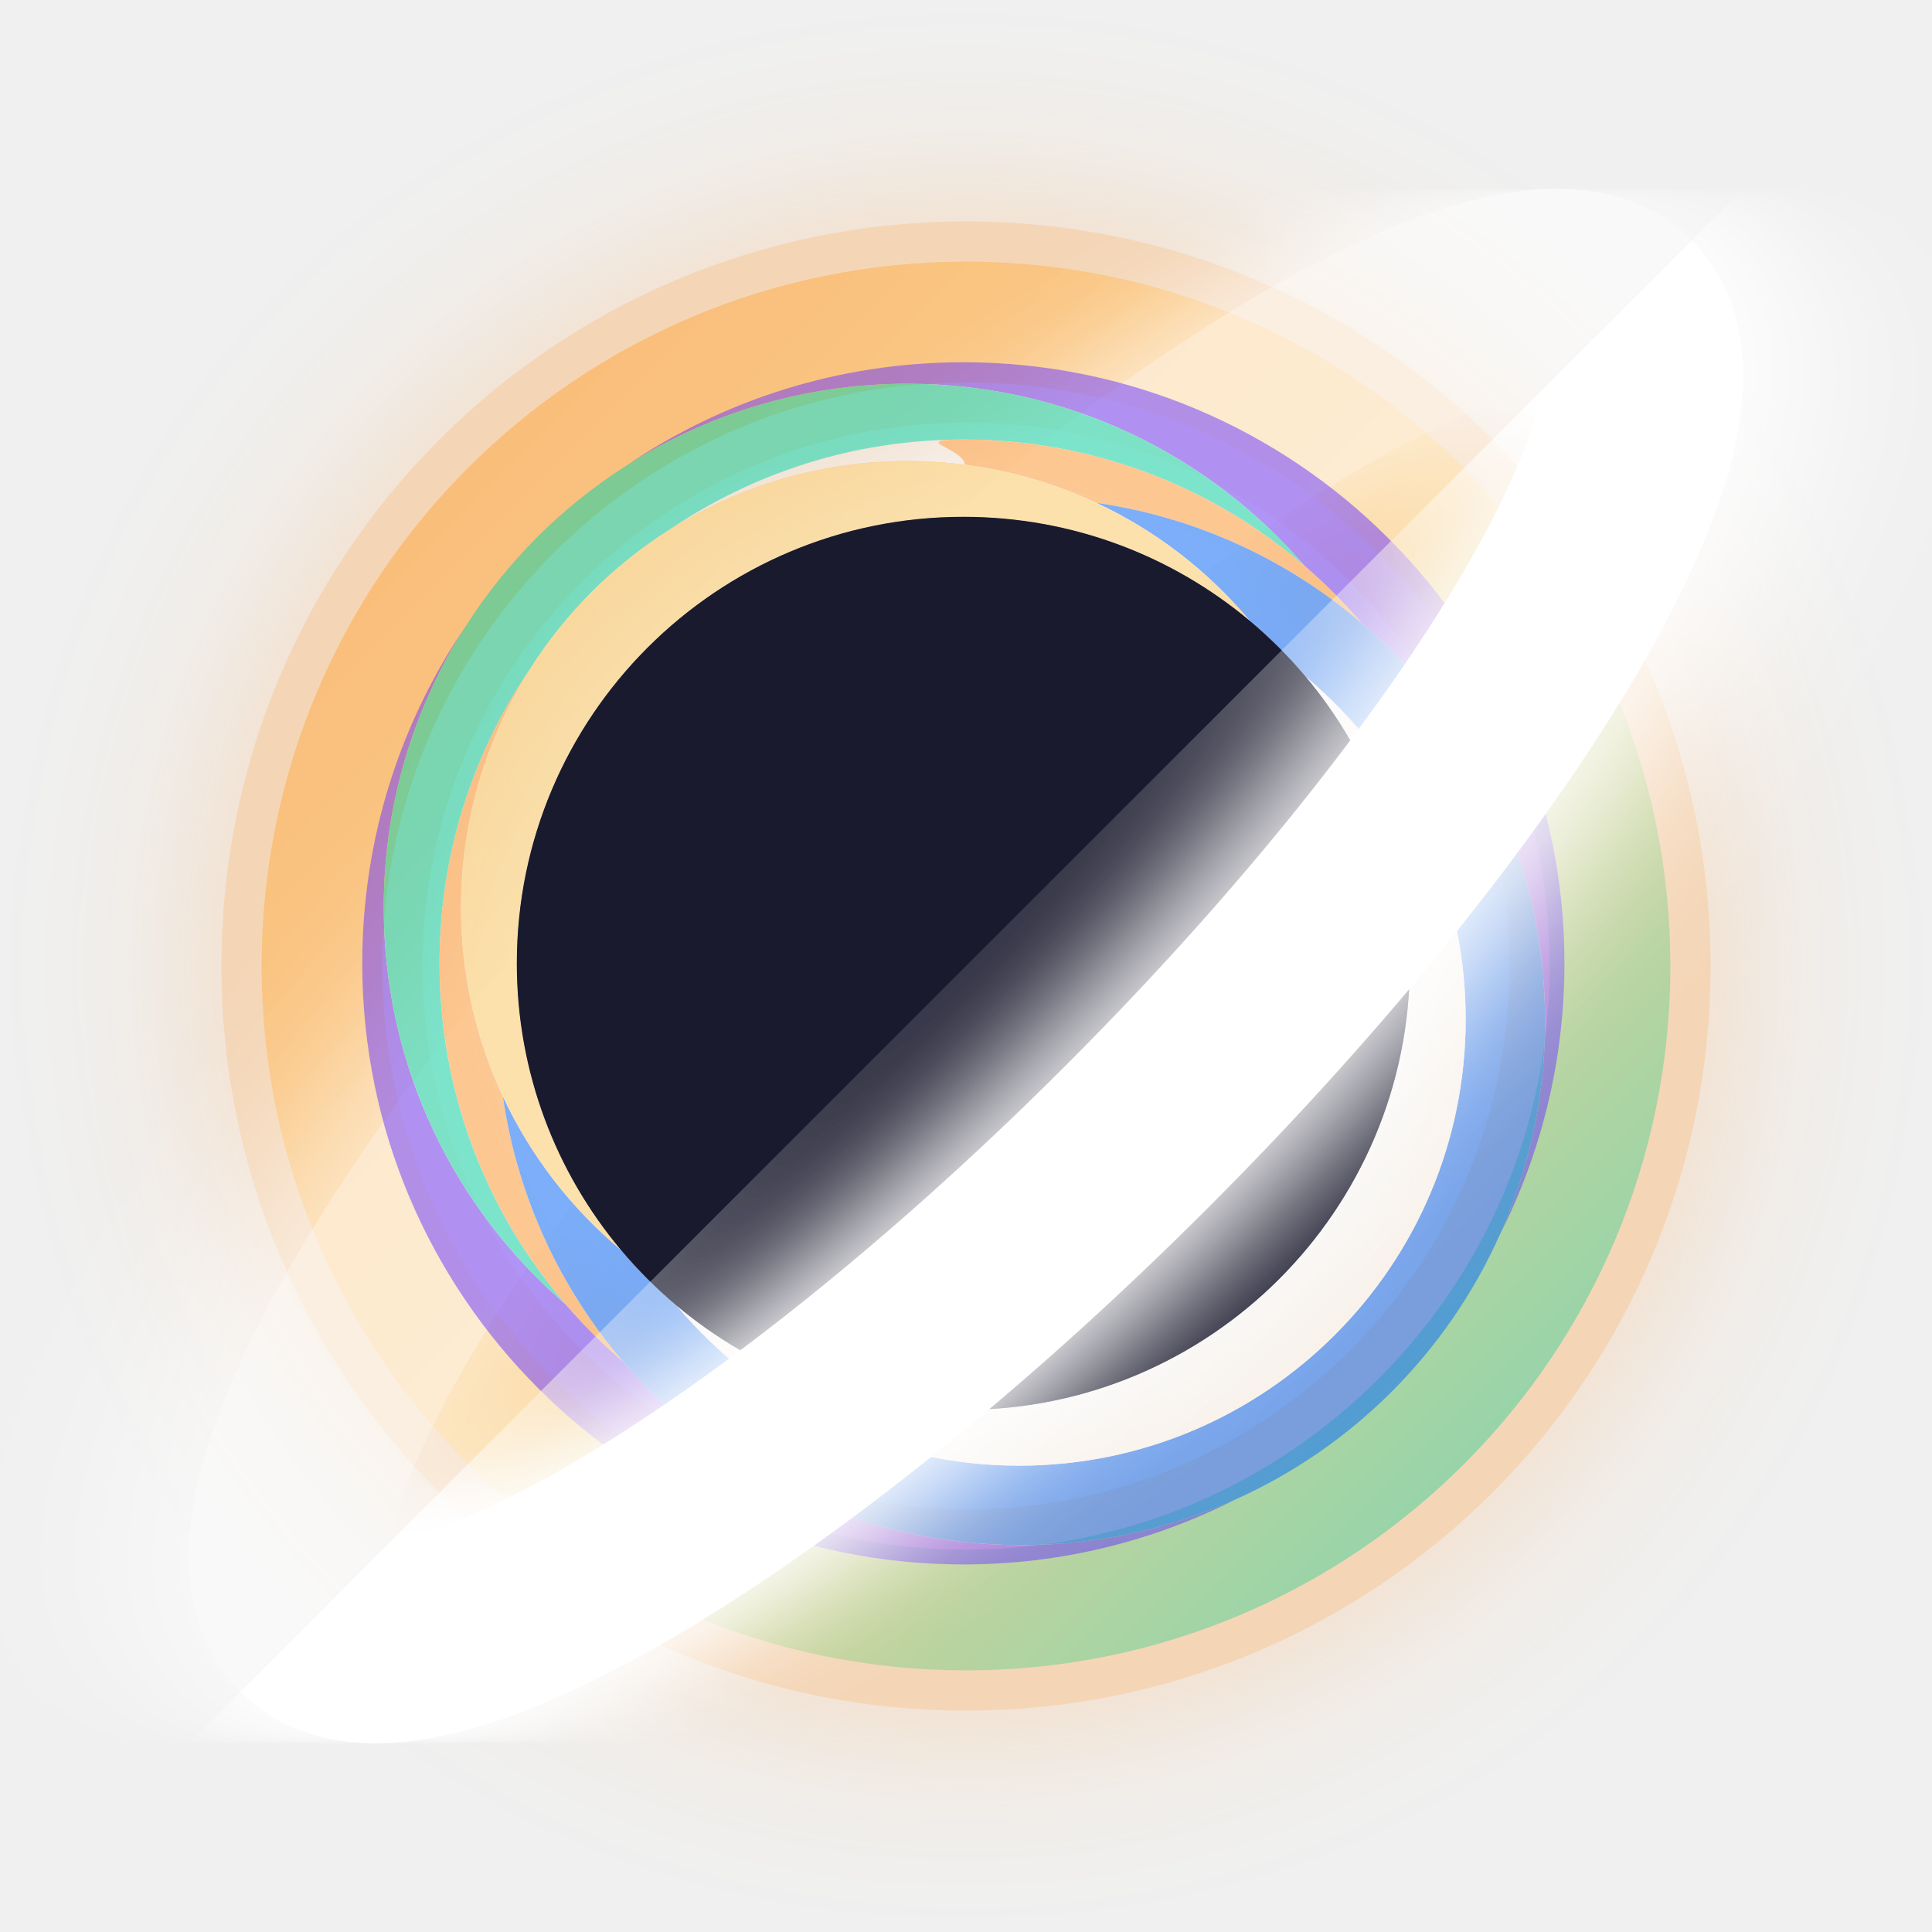
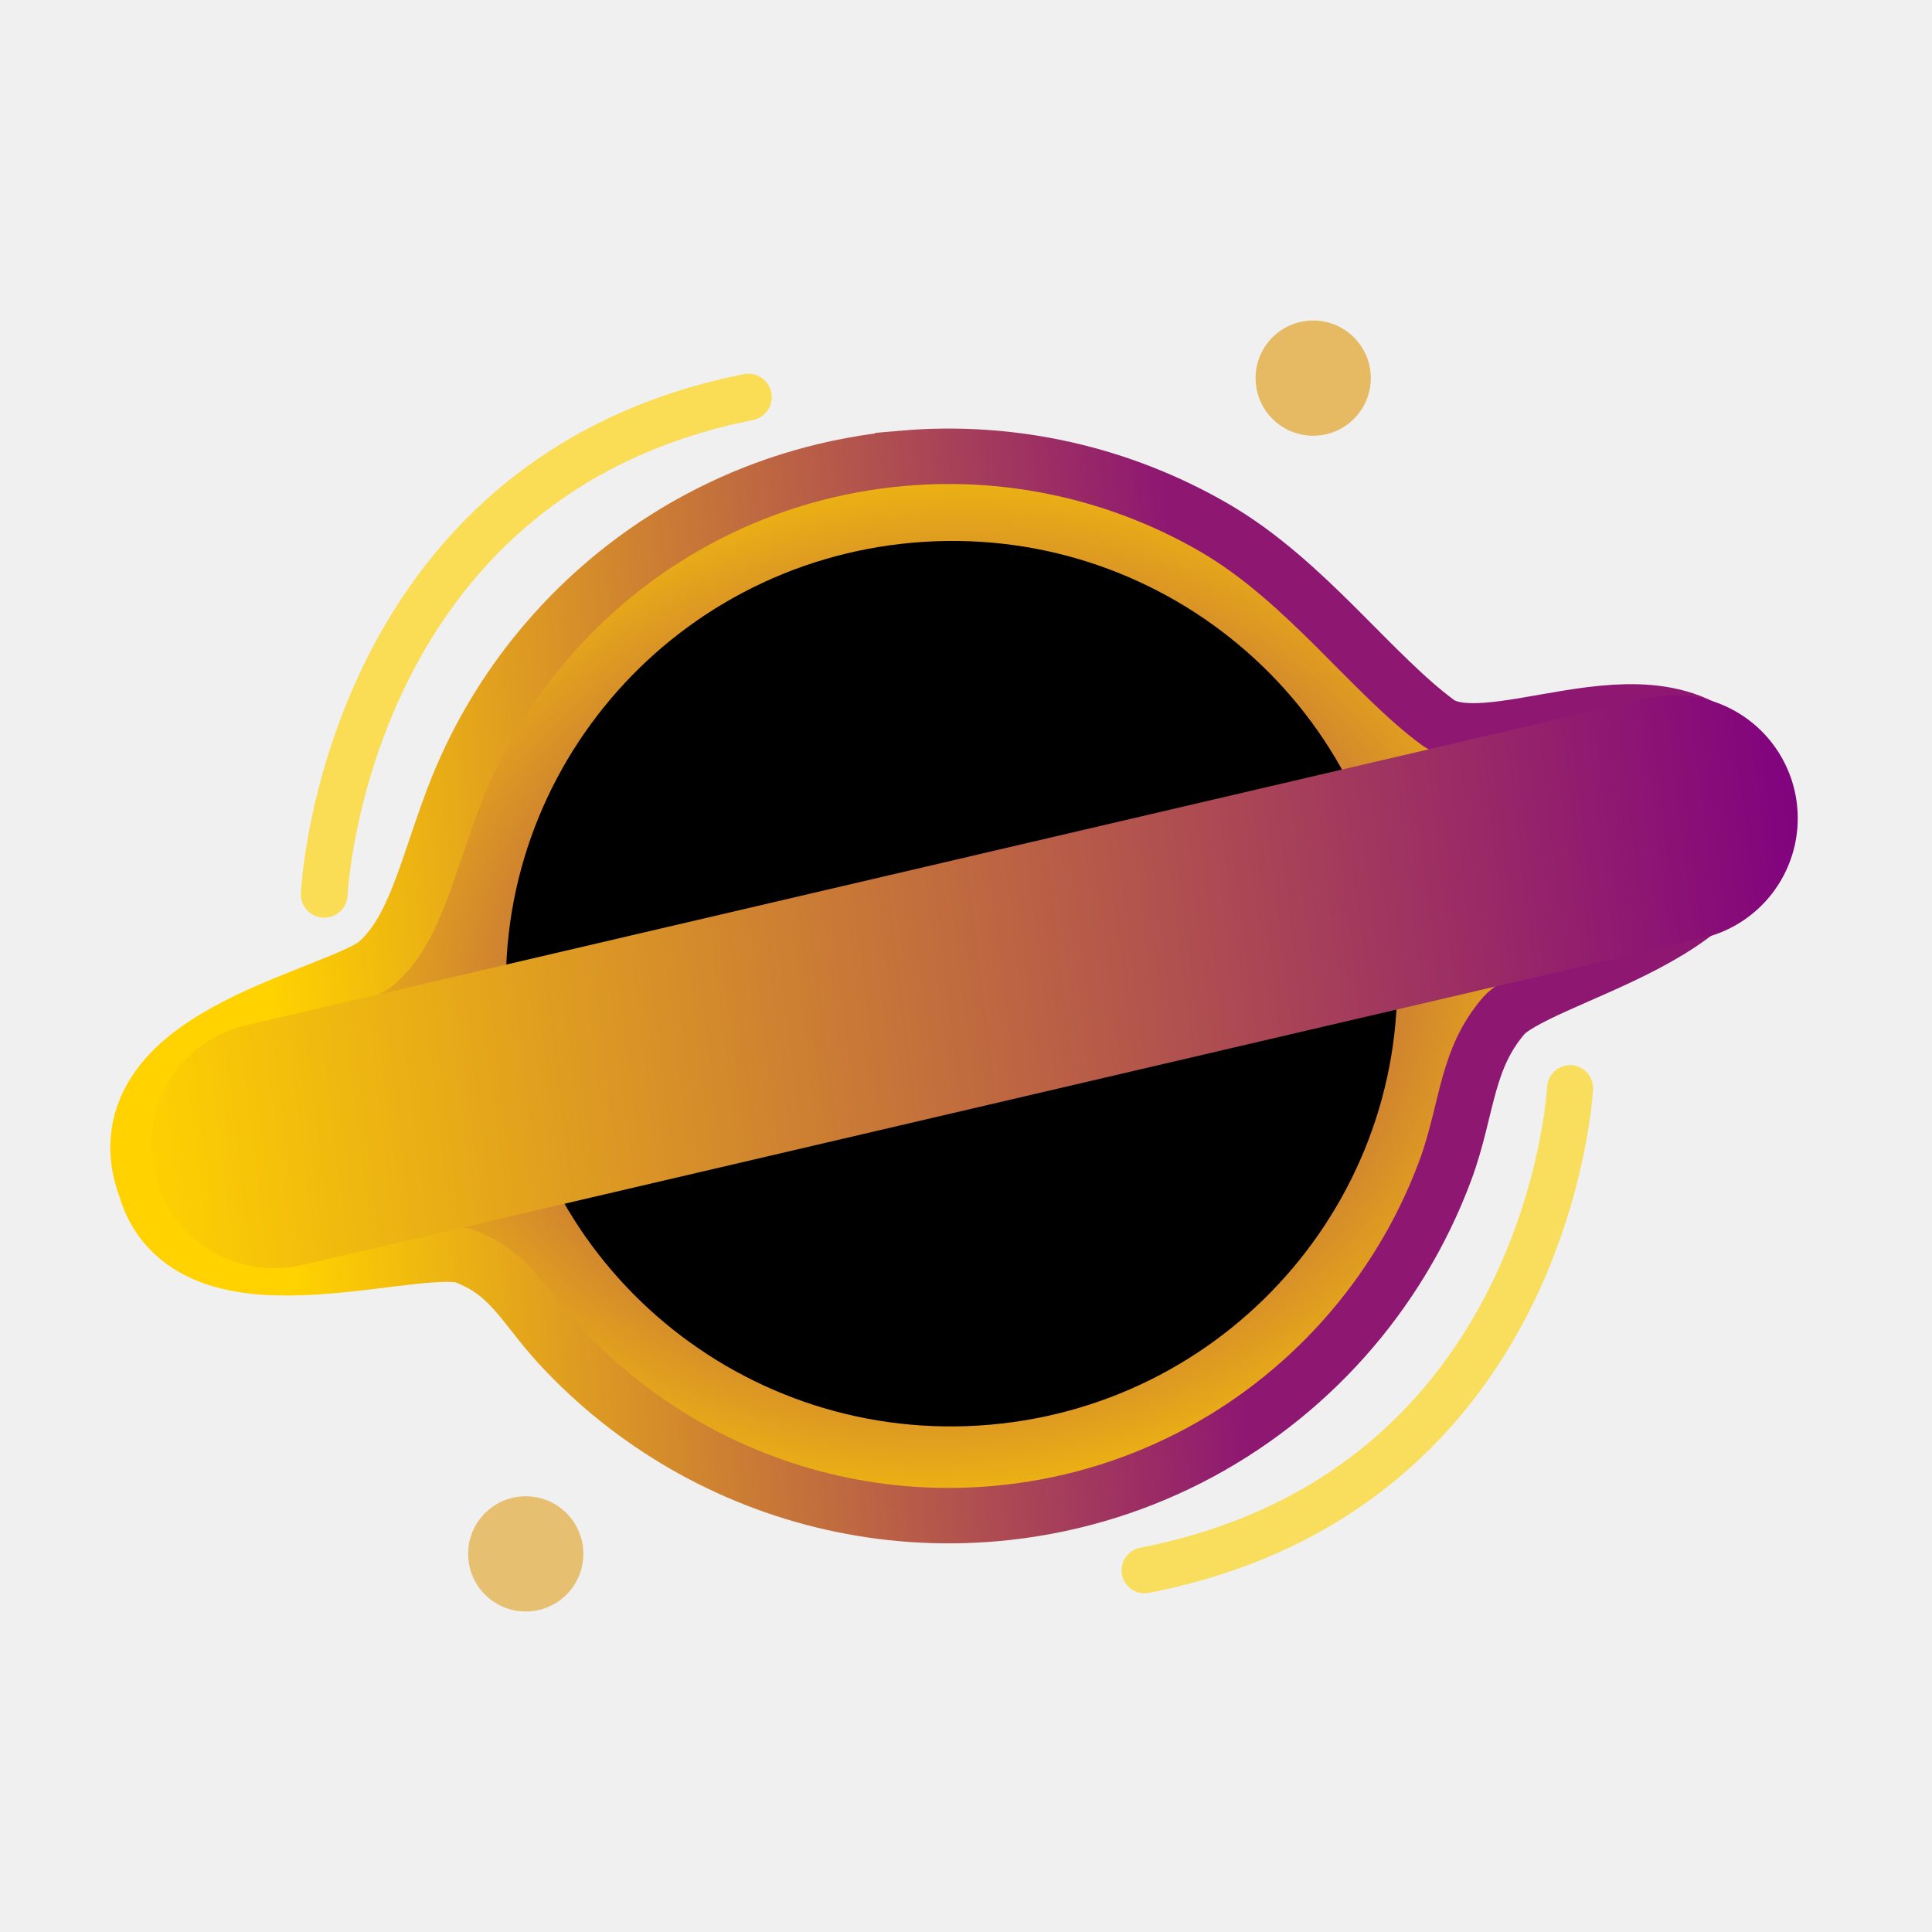
- <svg xmlns="http://www.w3.org/2000/svg" width="800px" height="800px" viewBox="0 0 24 24" fill="none">
-   <defs>
-     <filter id="glow" x="-100%" y="-100%" width="300%" height="300%">
-       <feGaussianBlur stdDeviation="1.2" result="blur" />
-       <feMerge>
-         <feMergeNode in="blur" />
-         <feMergeNode in="SourceGraphic" />
-       </feMerge>
-     </filter>
-     <filter id="lineGlow" x="-100%" y="-100%" width="300%" height="300%">
-       <feGaussianBlur stdDeviation="1" result="blur" />
-       <feMerge>
-         <feMergeNode in="blur" />
-         <feMergeNode in="blur" />
-         <feMergeNode in="SourceGraphic" />
-       </feMerge>
-     </filter>
-     <linearGradient id="ringGradient" x1="0%" y1="0%" x2="100%" y2="100%">
-       <stop offset="0%" stop-color="#ff9933" />
-       <stop offset="50%" stop-color="#ffcc66" />
-       <stop offset="100%" stop-color="#00d4aa" />
+ <svg xmlns="http://www.w3.org/2000/svg" xmlns:xlink="http://www.w3.org/1999/xlink" width="180" height="180" viewBox="0 0 180 180" version="1.1" id="svg1" xml:space="preserve">
+   <defs id="defs1">
+     <linearGradient id="linearGradient45">
+       <stop style="stop-color:#ffd200;stop-opacity:1;" offset="0" id="stop47" />
+       <stop style="stop-color:#8e1772;stop-opacity:1;" offset="0.692" id="stop46" />
    </linearGradient>
-     <clipPath id="backClip">
-       <rect x="-12" y="-12" width="48" height="24" transform="rotate(-45 12 12)" />
-     </clipPath>
-     <clipPath id="frontClip">
-       <rect x="-12" y="12" width="48" height="24" transform="rotate(-45 12 12)" />
-     </clipPath>
+     <linearGradient id="linearGradient27">
+       <stop style="stop-color:#ffd200;stop-opacity:1;" offset="0" id="stop29" />
+       <stop style="stop-color:#800080;stop-opacity:1;" offset="1" id="stop28" />
+     </linearGradient>
+     <linearGradient id="linearGradient23">
+       <stop style="stop-color:#800080;stop-opacity:1;" offset="0" id="stop22" />
+       <stop style="stop-color:#f7c408;stop-opacity:1;" offset="1" id="stop23" />
+     </linearGradient>
+     <linearGradient id="swatch20">
+       <stop style="stop-color:#800080;stop-opacity:1;" offset="0" id="stop21" />
+     </linearGradient>
+     <linearGradient id="linearGradient13">
+       <stop style="stop-color:#560056;stop-opacity:1;" offset="0" id="stop13" />
+       <stop style="stop-color:#800080;stop-opacity:0;" offset="1" id="stop14" />
+     </linearGradient>
+     <radialGradient xlink:href="#linearGradient13" id="radialGradient14" cx="90" cy="90" fx="90" fy="90" r="73.103" gradientTransform="matrix(0.8374566,0,0,0.6911767,17.50314,31.93426)" gradientUnits="userSpaceOnUse" />
+     <radialGradient xlink:href="#linearGradient23" id="radialGradient14-3" cx="90" cy="90" fx="90" fy="90" r="73.103" gradientTransform="matrix(0.8607197,0,0,0.7103764,15.40945,30.20628)" gradientUnits="userSpaceOnUse" />
+     <linearGradient xlink:href="#linearGradient27" id="linearGradient55" x1="11.354" y1="92.568" x2="171.806" y2="92.568" gradientUnits="userSpaceOnUse" spreadMethod="reflect" gradientTransform="matrix(0.9911803,-0.03099201,0.02757823,0.7783643,1.968499,24.73968)" />
+     <linearGradient xlink:href="#linearGradient45" id="linearGradient59" x1="14.837" y1="90" x2="165.137" y2="90" gradientUnits="userSpaceOnUse" gradientTransform="matrix(0.8374566,0,0,0.8374566,17.50314,18.76907)" />
  </defs>
-   <circle cx="12" cy="12" r="8" stroke="#ff9933" stroke-width="2.5" filter="url(#glow)" opacity="0.3" />
-   <circle cx="12" cy="12" r="8" stroke="url(#ringGradient)" stroke-width="1.5" opacity="0.5" />
-   <g clip-path="url(#backClip)">
-     <ellipse cx="12" cy="12" rx="11.5" ry="3" stroke="#ffffff" stroke-width="2.5" filter="url(#lineGlow)" transform="rotate(-45 12 12)" fill="none" opacity="0.6" />
-   </g>
-   <g transform="translate(4.5, 4.5) scale(0.030)">
-     <path style="fill:#1a1a2e;" d="M64,248.902c0,45.179,16.212,86.565,43.124,118.681c7.006,8.361,14.737,16.091,23.098,23.098       c32.116,26.912,73.502,43.124,118.681,43.124c102.119,0,184.902-82.784,184.902-184.902c0-45.179-16.212-86.565-43.124-118.681       c-7.006-8.361-14.737-16.091-23.098-23.098C335.468,80.212,294.081,64,248.902,64C146.784,64,64,146.784,64,248.902z" />
-   </g>
-   <g transform="translate(4.5, 4.5) scale(0.030)" opacity="0.5">
-     <path style="fill:#6633ff;" d="M390.288,84.418c8.427,7.25,16.286,15.139,23.511,23.587       c46.514,39.782,76.005,98.892,76.005,164.897c0,31.53-6.735,61.485-18.833,88.516c17.156-33.793,26.833-72.023,26.833-112.516       C497.805,111.437,386.367,0,248.902,0c-51.798,0-99.895,15.828-139.733,42.903c33.681-21.523,73.7-34.001,116.635-34.001       C291.58,8.902,350.51,38.185,390.288,84.418z" />
-     <path style="fill:#6633ff;" d="M108.005,413.8c-8.448-7.226-16.337-15.085-23.587-23.511C38.185,350.51,8.902,291.58,8.902,225.805       c0-42.935,12.478-82.954,34.001-116.635C15.828,149.007,0,197.105,0,248.902c0,137.465,111.437,248.902,248.902,248.902       c40.493,0,78.723-9.677,112.516-26.833c-27.03,12.098-56.985,18.833-88.516,18.833C206.897,489.805,147.787,460.314,108.005,413.8z" />
-     <path style="fill:#00d4aa;" d="M84.418,390.288C51.751,352.319,32,302.919,32,248.902c0-45.309,13.901-87.367,37.658-122.159       c14.599-22.964,34.122-42.487,57.086-57.086C161.536,45.901,203.594,32,248.902,32c54.017,0,103.417,19.751,141.386,52.418       C350.51,38.185,291.58,8.902,225.805,8.902c-42.935,0-82.954,12.478-116.635,34.001c-26.61,17.005-49.262,39.656-66.267,66.267       C21.38,142.851,8.902,182.87,8.902,225.805C8.902,291.58,38.185,350.51,84.418,390.288z" />
-     <path style="fill:#ff9933;" d="M390.288,84.418C352.319,51.751,302.919,32,248.902,32c-45.309,0,87.367,13.901-122.159,37.658       c28.636-18.205,62.615-28.756,99.061-28.756c27.963,0,54.469,6.219,78.23,17.331c41.561,5.975,79.312,23.726,109.765,49.772       C406.574,99.557,398.715,91.668,390.288,84.418z" />
-     <path style="fill:#ff9933;" d="M69.658,126.744C45.901,161.536,32,203.594,32,248.902c0,54.017,19.751,103.417,52.418,141.386       c7.25,8.427,15.139,16.286,23.587,23.511c-26.046-30.453-43.797-68.204-49.772-109.765c-11.112-23.761-17.331-50.267-17.331-78.23       C40.902,189.359,51.453,155.379,69.658,126.744z" />
-     <path style="fill:#0066ff;" d="M470.971,361.418c12.098-27.03,18.833-56.985,18.833-88.516c0-66.005-29.49-125.115-76.005-164.897       c-30.453-26.046-68.204-43.797-109.765-49.772c24.622,11.515,46.287,28.292,63.549,48.891c8.361,7.006,16.091,14.737,23.098,23.098       C431.157,164.14,456.902,215.06,456.902,272c0,102.119-82.784,184.902-184.902,184.902c-56.94,0-107.86-25.745-141.778-66.221       c-8.361-7.006-16.091-14.737-23.098-23.098c-20.599-17.261-37.376-38.926-48.891-63.549c5.975,41.561,23.726,79.312,49.772,109.765       c39.782,46.514,98.892,76.005,164.897,76.005c31.53,0,61.485-6.735,88.516-18.833C410.053,449.203,449.203,410.053,470.971,361.418z" />
-     <path style="fill:#ffffff;" d="M248.902,433.805c-45.179,0-86.565-16.212-118.681-43.124       C164.14,431.157,215.06,456.902,272,456.902c102.119,0,184.902-82.784,184.902-184.902c0-56.94-25.745-107.86-66.221-141.778       c26.912,32.116,43.124,73.502,43.124,118.681C433.805,351.021,351.021,433.805,248.902,433.805z" />
-     <path style="fill:#ffcc66;" d="M126.744,69.658c-22.964,14.599-42.487,34.122-57.086,57.086       c-18.205,28.636-28.756,62.615-28.756,99.061c0,27.963,6.219,54.469,17.331,78.23c11.515,24.622,28.292,46.287,48.891,63.549       C80.212,335.468,64,294.081,64,248.902C64,146.784,146.784,64,248.902,64c45.179,0,86.565,16.212,118.681,43.124       c-17.261-20.599-38.926-37.376-63.549-48.891c-23.761-11.112-50.267-17.331-78.23-17.331       C189.359,40.902,155.379,51.453,126.744,69.658z" />
-     <path style="fill:#1a1a2e;" d="M64,248.902c0,45.179,16.212,86.565,43.124,118.681c7.006,8.361,14.737,16.091,23.098,23.098       c32.116,26.912,73.502,43.124,118.681,43.124c102.119,0,184.902-82.784,184.902-184.902c0-45.179-16.212-86.565-43.124-118.681       c-7.006-8.361-14.737-16.091-23.098-23.098C335.468,80.212,294.081,64,248.902,64C146.784,64,64,146.784,64,248.902z" />
-   </g>
-   <g clip-path="url(#frontClip)">
-     <ellipse cx="12" cy="12" rx="11.5" ry="3" stroke="#ffffff" stroke-width="2.5" filter="url(#lineGlow)" transform="rotate(-45 12 12)" fill="none" />
+   <g id="layer1">
+     <path d="" style="baseline-shift:baseline;display:inline;overflow:visible;vector-effect:none;fill:#800080;stroke-linecap:round;enable-background:accumulate;stop-color:#000000;stop-opacity:1" id="path11" />
+     <g id="g77" transform="rotate(-5,64.53293,144.3912)">
+       <path id="path10" style="baseline-shift:baseline;display:inline;overflow:visible;fill:url(#radialGradient14);stroke:#800080;stroke-width:10.05;stroke-linecap:round;stroke-dasharray:none;stroke-opacity:1;paint-order:stroke markers fill;enable-background:accumulate;stop-color:#000000" d="m 92.874,48.638 c -12.031,9.8e-5 -23.021,4.683 -31.186,12.368 -4.083,3.843 -7.459,8.436 -9.905,13.569 -2.446,5.134 -3.963,10.808 -4.327,16.812 -6.241,0.435 -11.187,4.112 -10.754,10.907 1.184,7.092 7.481,8.261 13.412,7.4 1.635,4.495 3.929,8.614 6.75,12.265 2.821,3.65 6.168,6.832 9.908,9.452 7.481,5.24 16.536,8.232 26.103,8.232 12.031,-1e-4 23.021,-4.683 31.186,-12.368 4.083,-3.843 7.459,-8.436 9.905,-13.569 2.446,-5.134 3.963,-10.808 4.327,-16.812 6.241,-0.435 11.187,-4.112 10.754,-10.907 -1.168,-7.087 -7.499,-8.298 -13.412,-7.4 -3.27,-8.99 -9.177,-16.477 -16.658,-21.717 -7.481,-5.24 -16.536,-8.232 -26.103,-8.232 z" />
+       <path id="path10-3" style="baseline-shift:baseline;display:inline;overflow:visible;fill:url(#radialGradient14-3);stroke:url(#linearGradient59);stroke-width:10.329;stroke-linecap:round;stroke-dasharray:none;paint-order:stroke markers fill;enable-background:accumulate;stop-color:#000000" d="m 92.874,47.374 c -12.365,1e-4 -23.661,4.813 -32.053,12.712 -4.196,3.949 -7.666,8.67 -10.18,13.946 -3.147,6.604 -4.729,12.154 -9.126,15.407 -4.397,3.253 -25.676,4.629 -22.282,16.356 2.038,10.726 22.595,4.74 27.587,7.137 4.992,2.398 6.144,6.046 9.043,9.798 2.899,3.752 6.339,7.022 10.184,9.715 7.689,5.385 16.996,8.461 26.828,8.461 12.365,-1.1e-4 23.661,-4.813 32.053,-12.712 4.196,-3.949 7.666,-8.67 10.18,-13.946 2.514,-5.276 2.739,-10.303 7.255,-14.706 4.515,-4.402 26.285,-5.633 24.08,-18.059 -5.555,-9.722 -21.753,-0.62 -27.748,-5.902 -5.995,-5.282 -11.303,-14.362 -18.992,-19.747 -7.689,-5.385 -16.996,-8.461 -26.828,-8.461 z" />
+       <ellipse style="fill:#000000;fill-opacity:1;stroke:none;stroke-width:36.184;stroke-linecap:round;stroke-linejoin:round;stroke-dasharray:none;stroke-opacity:0.549;paint-order:stroke markers fill" id="path77" cx="93.16" cy="93.95" rx="41.522" ry="41.245" />
+       <circle style="fill:#e1a01e;fill-opacity:0.674;stroke:none;stroke-width:2.512;stroke-linecap:round;stroke-dasharray:none;stroke-opacity:1;paint-order:stroke markers fill" id="path12-2" cx="131.641" cy="40.683" r="5.367" />
+       <circle style="fill:#e1a01e;fill-opacity:0.606;stroke:none;stroke-width:2.512;stroke-linecap:round;stroke-dasharray:none;stroke-opacity:1;paint-order:stroke markers fill" id="path12-2-4" cx="49.008" cy="143.414" r="5.367" />
+       <path style="fill:none;fill-opacity:1;stroke:#ffd200;stroke-width:4.355;stroke-linecap:round;stroke-linejoin:round;stroke-dasharray:none;stroke-opacity:0.645;paint-order:stroke markers fill" d="m 35.66,80.562 c 0,0 5.134,-38.502 43.403,-42.703" id="path13" />
+       <path style="fill:none;fill-opacity:1;stroke:#ffd200;stroke-width:4.283;stroke-linecap:round;stroke-linejoin:round;stroke-dasharray:none;stroke-opacity:0.613;paint-order:stroke markers fill" d="m 149.717,108.668 c 0,0 -5.134,37.235 -43.409,41.297" id="path13-1" />
+       <path style="fill:none;fill-opacity:1;stroke:url(#linearGradient55);stroke-width:22.932;stroke-linecap:round;stroke-dasharray:none;stroke-opacity:1" d="M 28.969,103.434 161.618,84.472" id="path2-2" />
+     </g>
  </g>
</svg>
